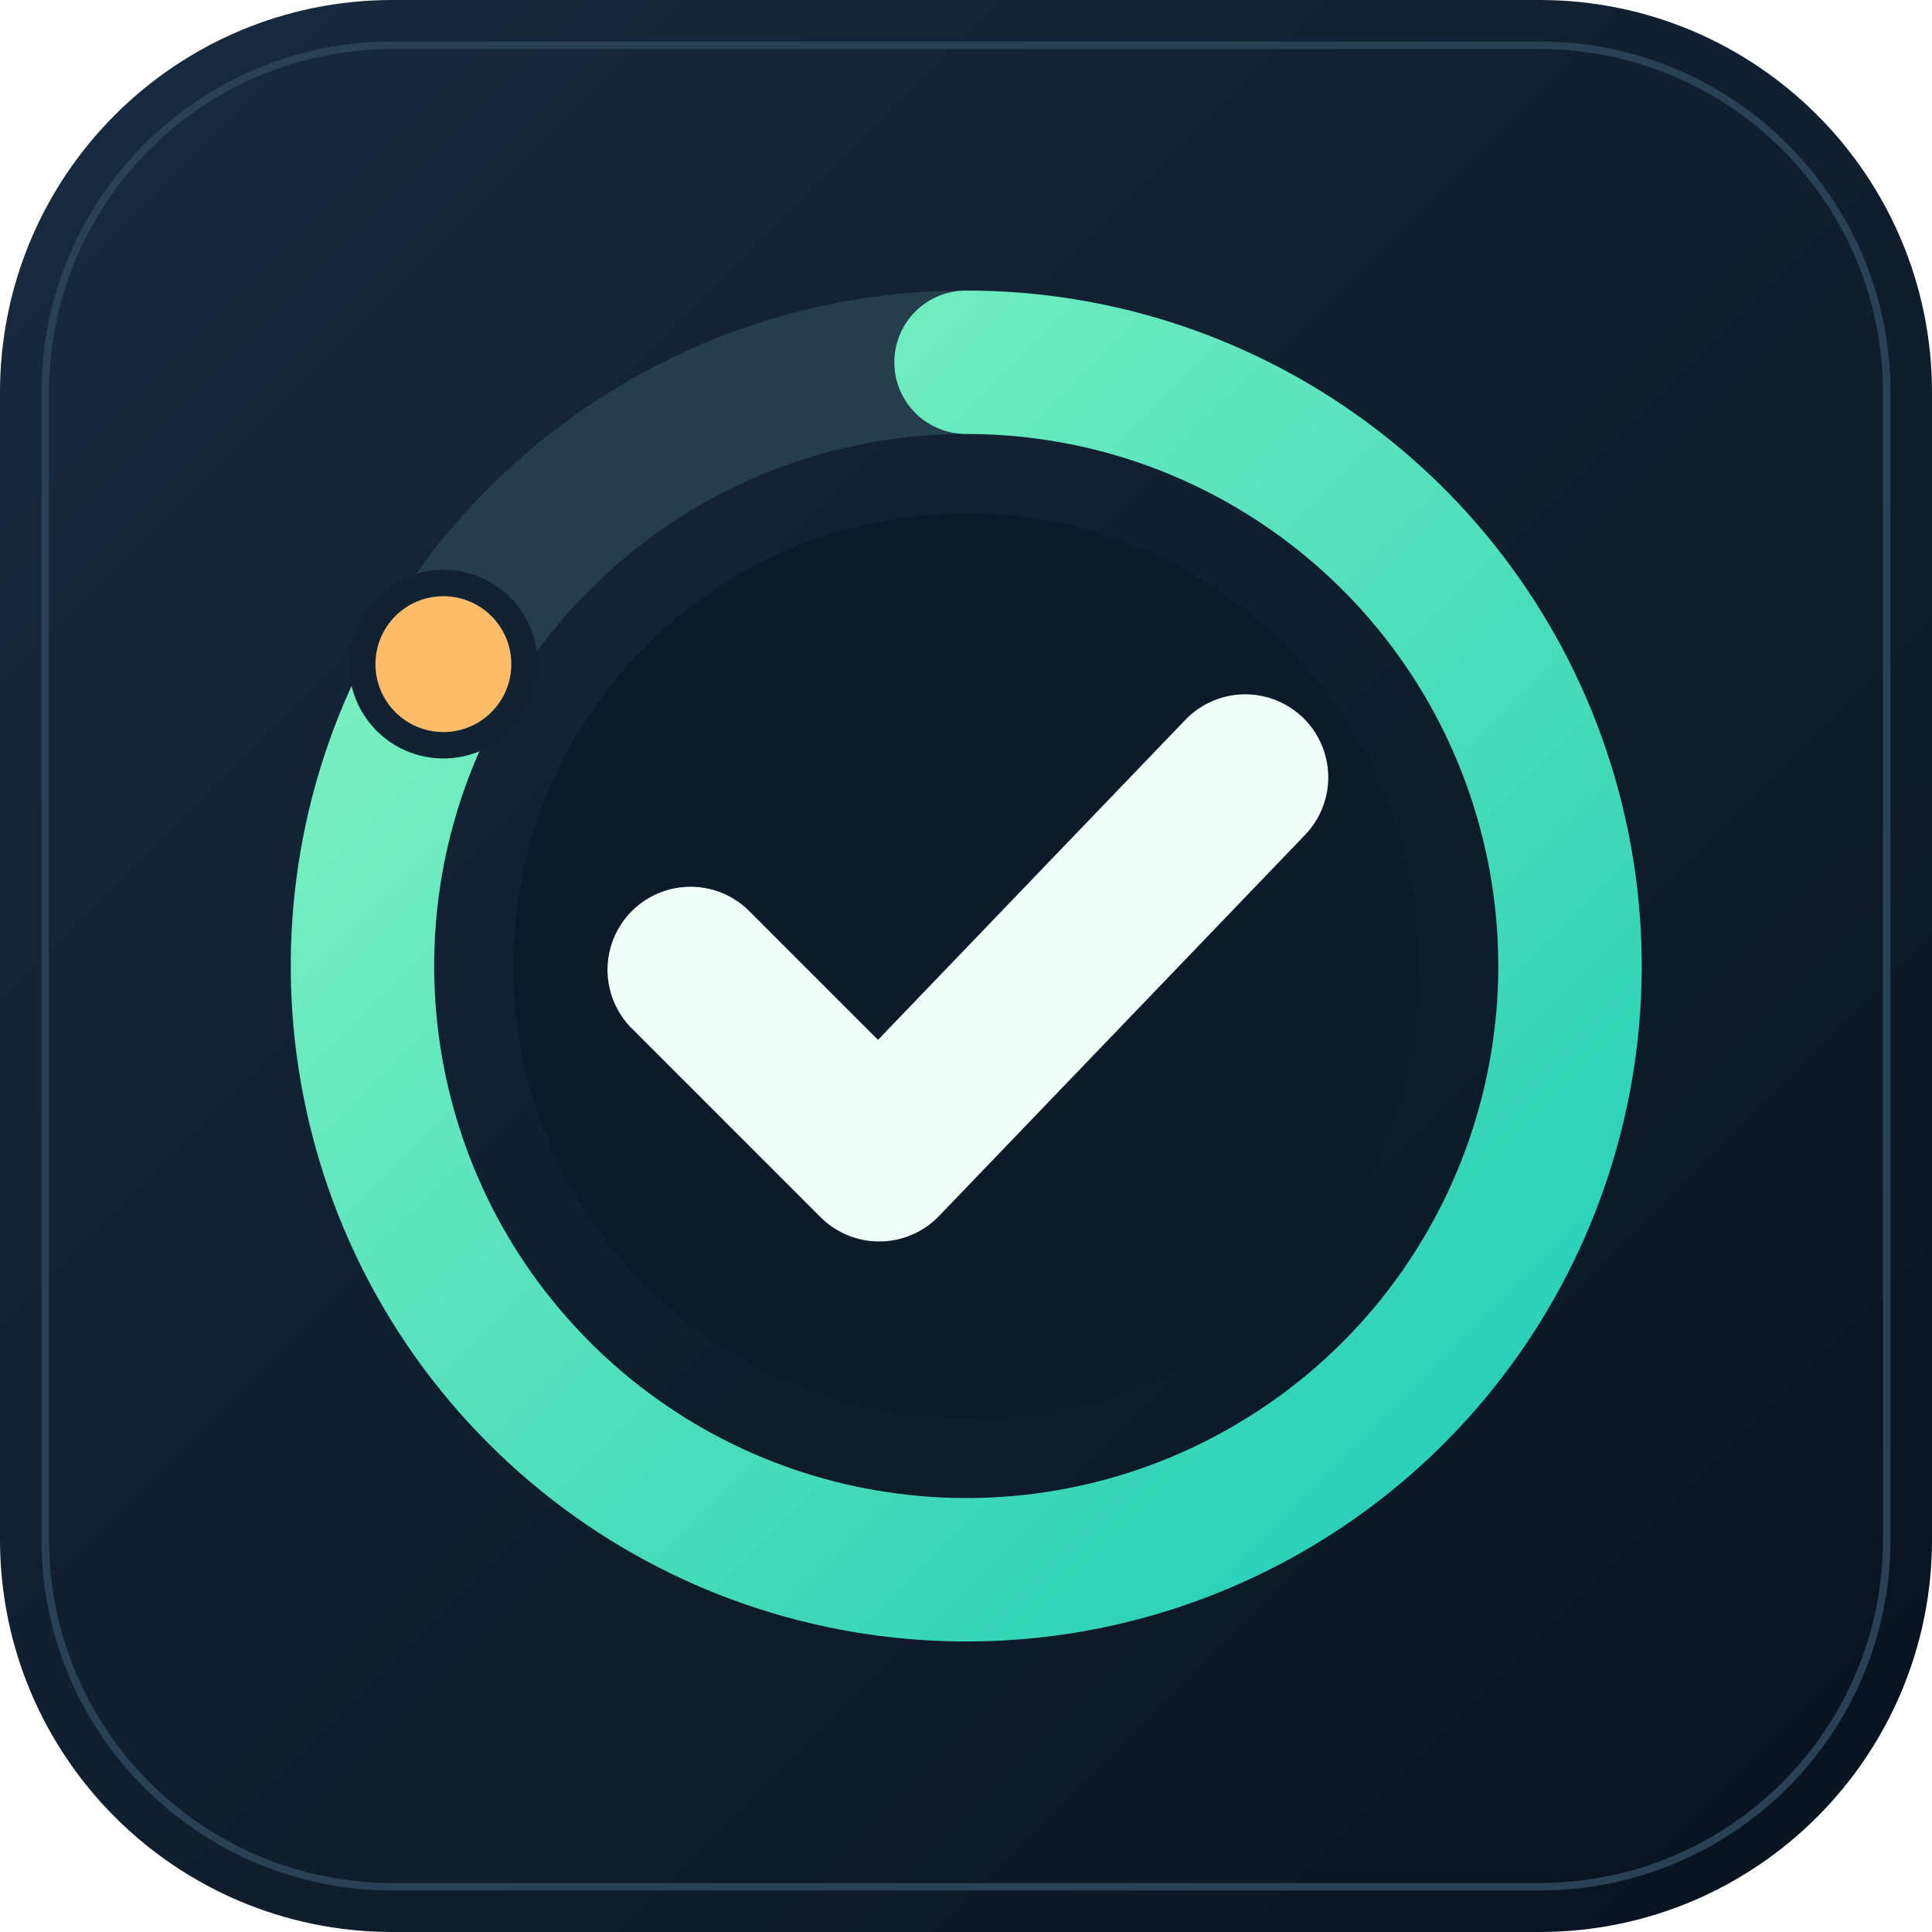
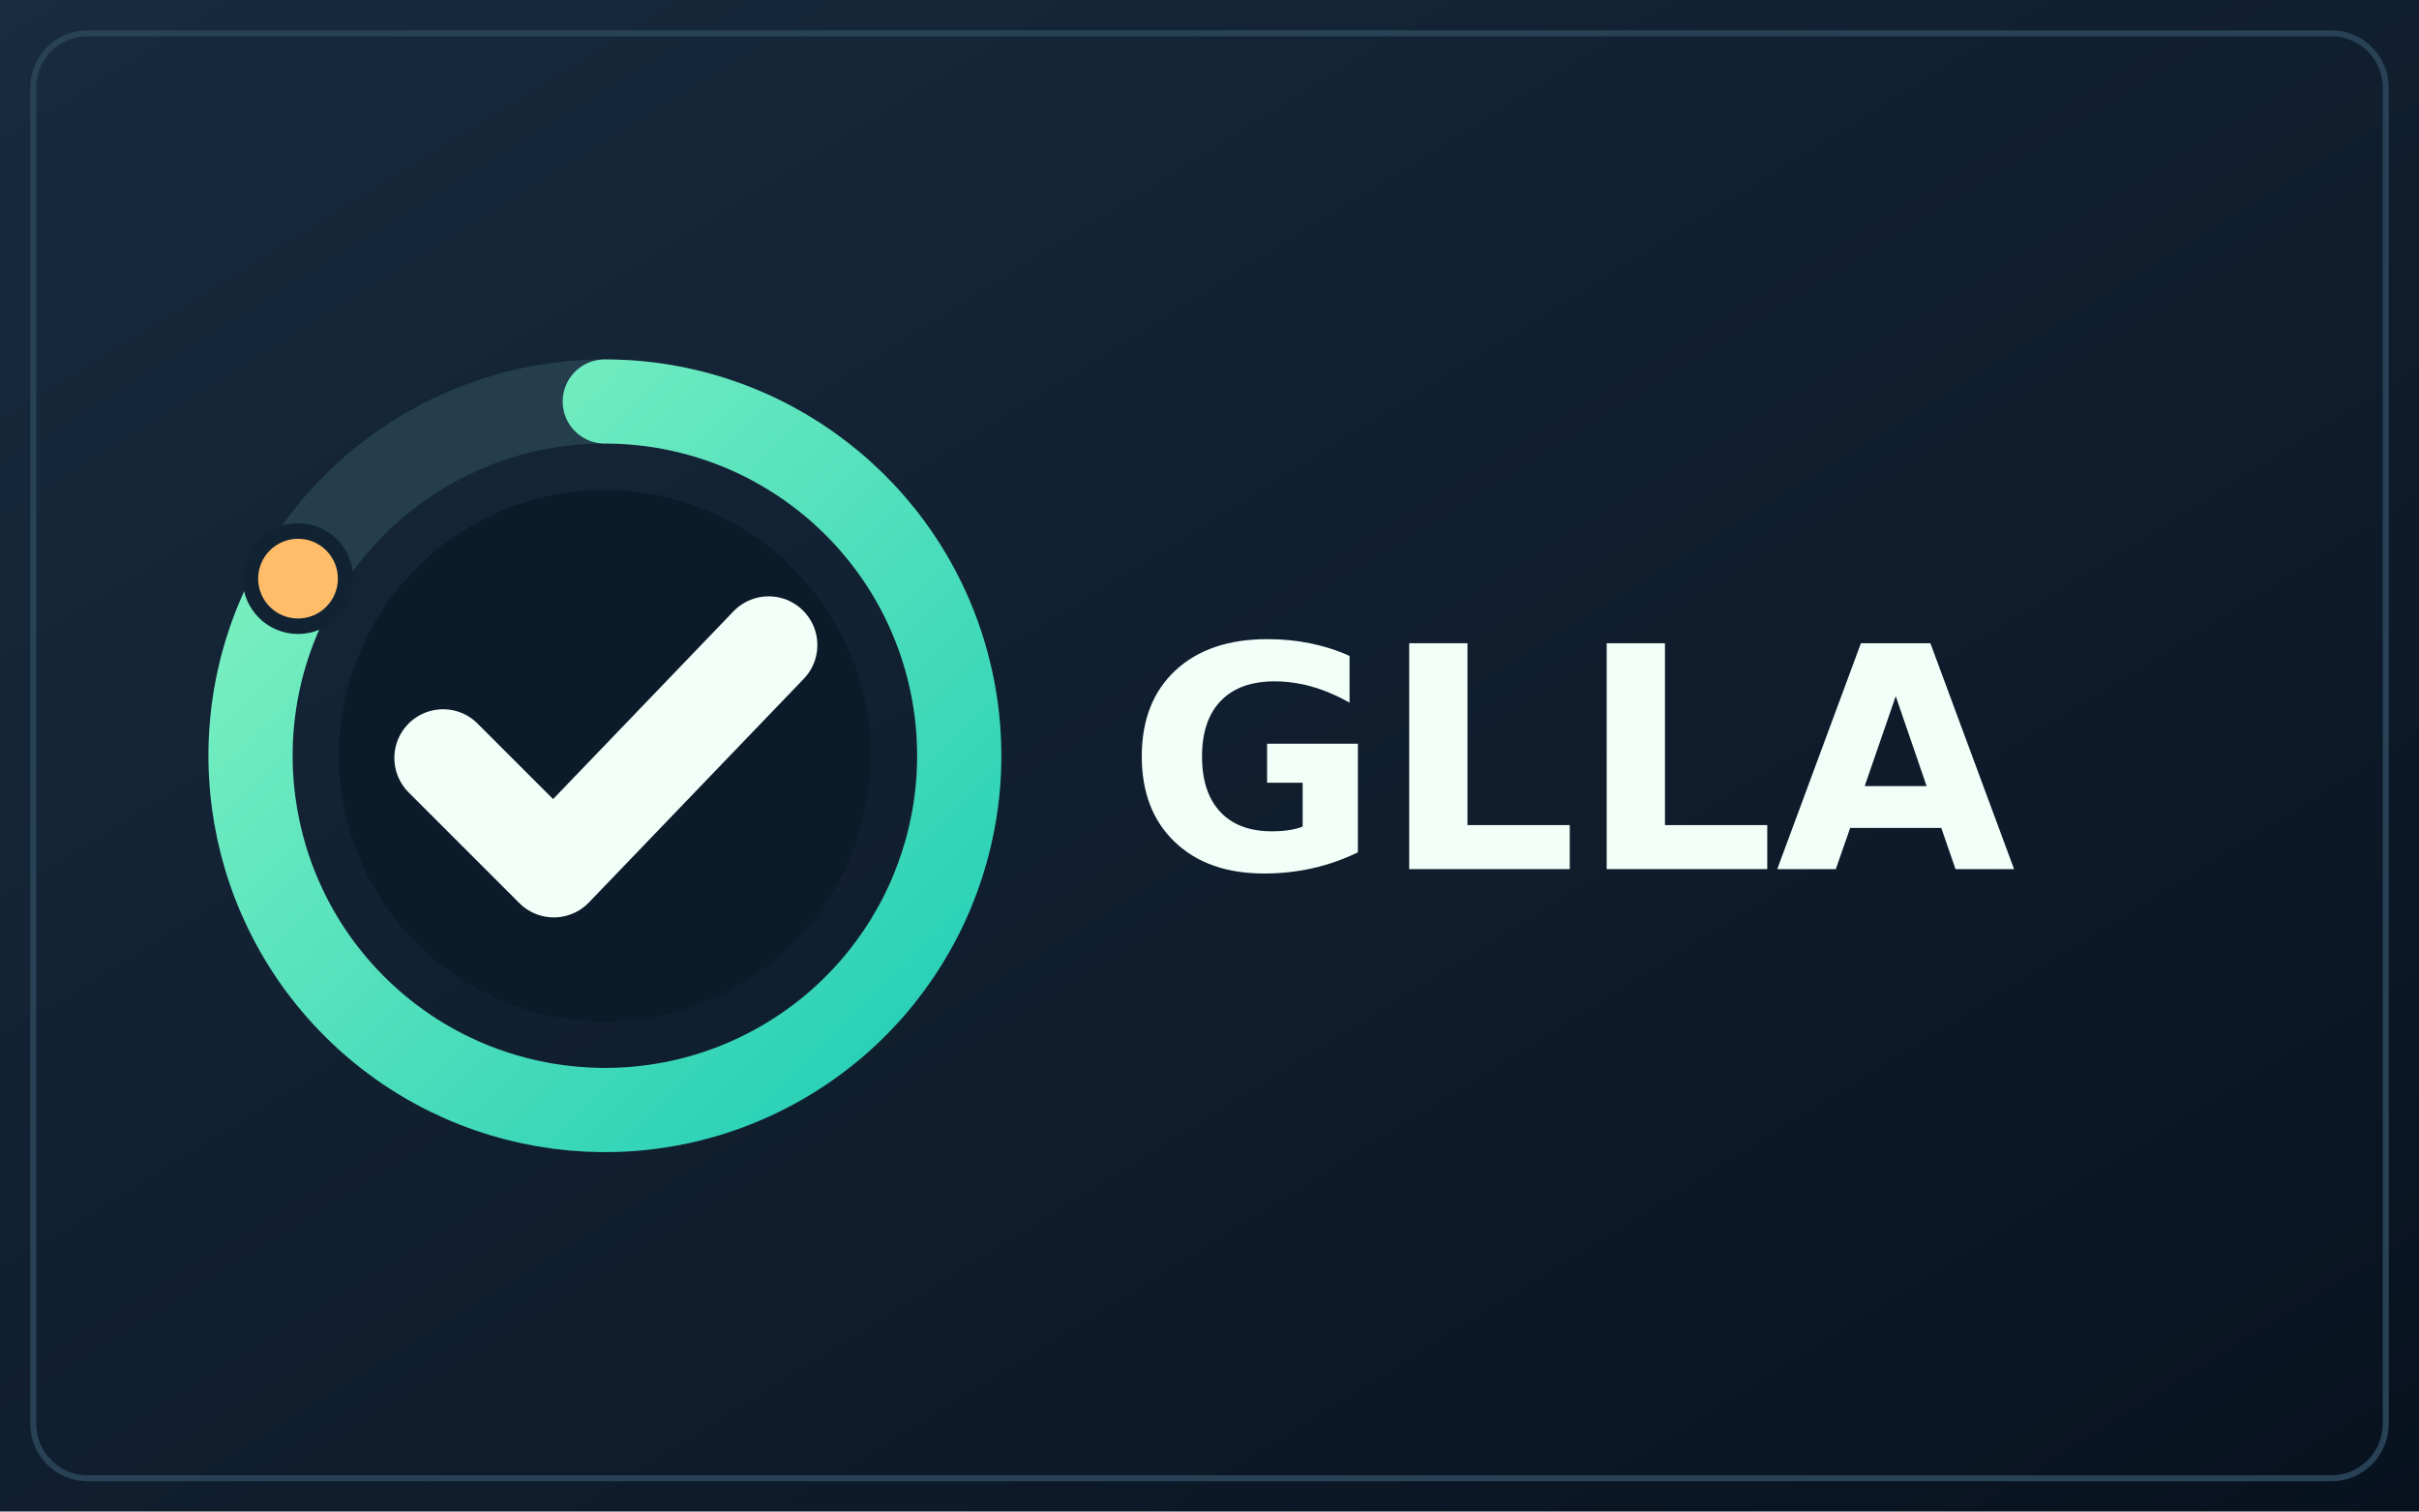
- <svg xmlns="http://www.w3.org/2000/svg" width="1024" height="1024" viewBox="0 0 1024 1024" role="img" aria-labelledby="title desc">
+ <svg xmlns="http://www.w3.org/2000/svg" width="1600" height="1000" viewBox="0 0 1600 1000" role="img" aria-labelledby="title desc">
  <defs>
    <linearGradient id="tile" x1="0" y1="0" x2="1" y2="1">
      <stop stop-color="#182b3f" />
      <stop offset="1" stop-color="#08121f" />
    </linearGradient>
    <linearGradient id="loop" x1="0" y1="0" x2="1" y2="1">
      <stop stop-color="#85f4c2" />
      <stop offset="1" stop-color="#20cdb6" />
    </linearGradient>
  </defs>
-   <rect width="1024" height="1024" rx="208" fill="url(#tile)" />
-   <rect x="24" y="24" width="976" height="976" rx="184" fill="none" stroke="#284155" stroke-width="4" />
-   <circle cx="512" cy="512" r="240" fill="#0c1b29" />
-   <circle cx="512" cy="512" r="320" fill="none" stroke="#243e4d" stroke-width="76" />
-   <path d="M512 192 A320 320 0 1 1 235 352" fill="none" stroke="url(#loop)" stroke-width="76" stroke-linecap="round" />
-   <circle cx="235" cy="352" r="43" fill="#ffbd69" stroke="#112333" stroke-width="14" />
-   <path d="M366 514 L466 614 L660 412" fill="none" stroke="#f2fff9" stroke-width="88" stroke-linecap="round" stroke-linejoin="round" />
+   <rect width="1600" height="1000" fill="url(#tile)" />
+   <rect x="22" y="22" width="1556" height="956" rx="36" fill="none" stroke="#284155" stroke-width="4" />
+   <g transform="translate(25 125) scale(.7324219)">
+     <circle cx="512" cy="512" r="240" fill="#0c1b29" />
+     <circle cx="512" cy="512" r="320" fill="none" stroke="#243e4d" stroke-width="76" />
+     <path d="M512 192 A320 320 0 1 1 235 352" fill="none" stroke="url(#loop)" stroke-width="76" stroke-linecap="round" />
+     <circle cx="235" cy="352" r="43" fill="#ffbd69" stroke="#112333" stroke-width="14" />
+     <path d="M366 514 L466 614 L660 412" fill="none" stroke="#f2fff9" stroke-width="88" stroke-linecap="round" stroke-linejoin="round" />
+   </g>
+   <g fill="#f2fff9" aria-label="GLLA">
+     <path transform="translate(745.000 575) scale(0.1000977 -0.1000977)" d="M1530 111Q1386 41 1231.0 6.0Q1076 -29 911 -29Q538 -29 320.0 179.5Q102 388 102 745Q102 1106 324.0 1313.0Q546 1520 932 1520Q1081 1520 1217.5 1492.0Q1354 1464 1475 1409V1100Q1350 1171 1226.5 1206.0Q1103 1241 979 1241Q749 1241 624.5 1112.5Q500 984 500 745Q500 508 620.0 379.0Q740 250 961 250Q1021 250 1072.5 257.5Q1124 265 1165 281V571H930V829H1530Z" />
+     <path transform="translate(913.264 575) scale(0.1000977 -0.1000977)" d="M188 1493H573V291H1249V0H188Z" />
+     <path transform="translate(1043.892 575) scale(0.1000977 -0.1000977)" d="M188 1493H573V291H1249V0H188Z" />
+     <path transform="translate(1174.519 575) scale(0.1000977 -0.1000977)" d="M1094 272H492L397 0H10L563 1493H1022L1575 0H1188ZM588 549H997L793 1143Z" />
+   </g>
</svg>
